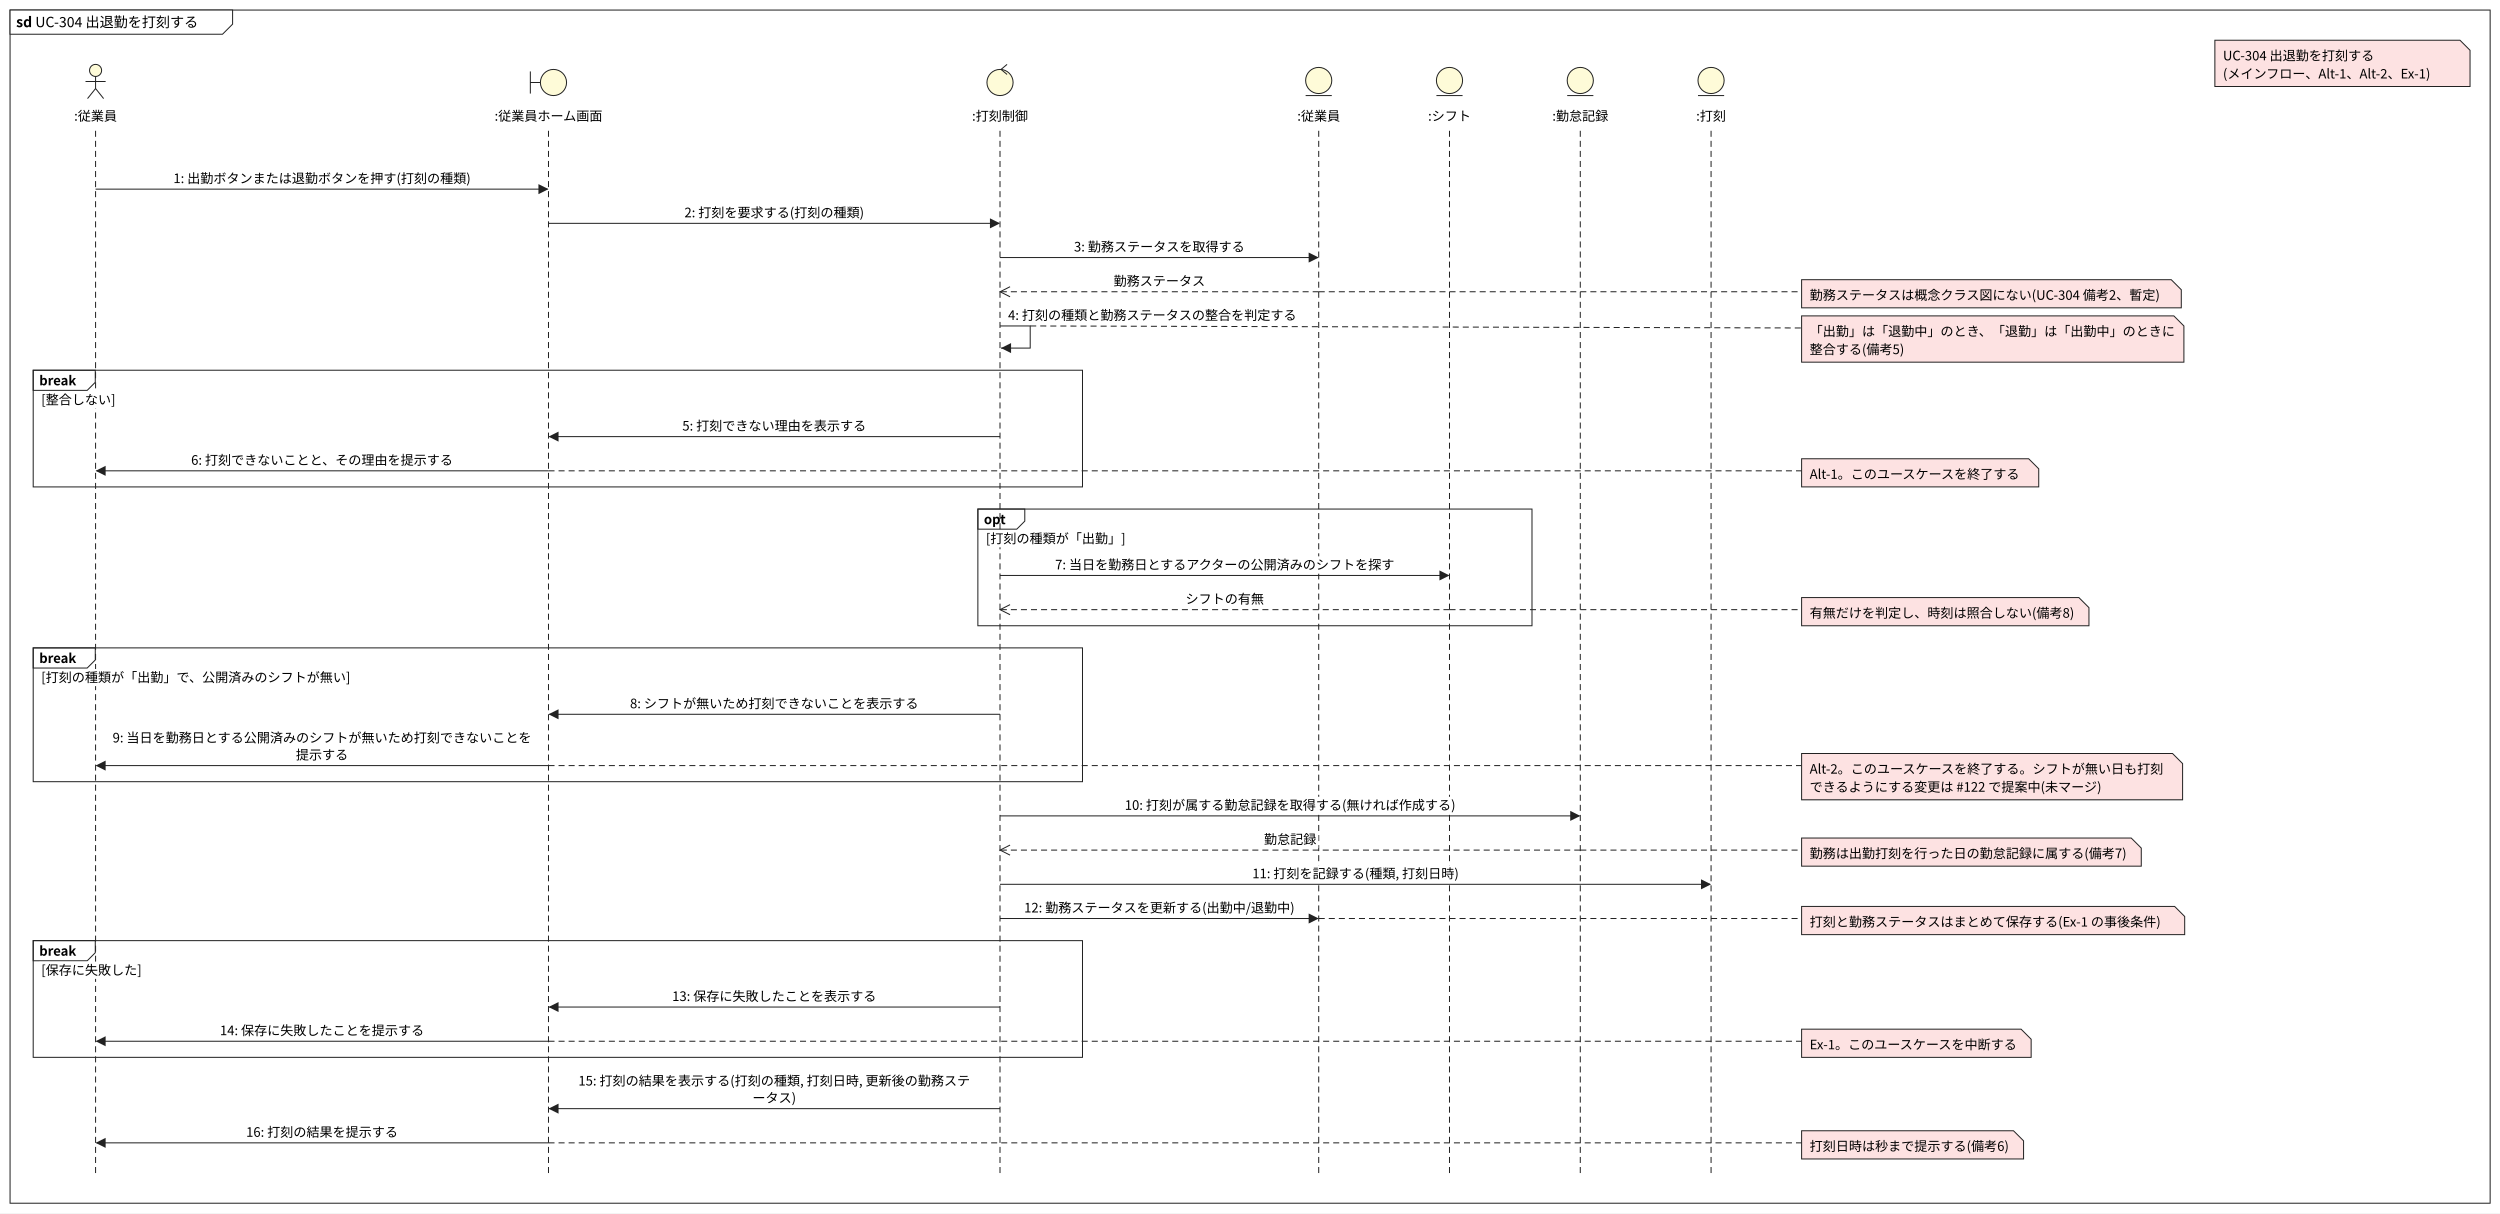
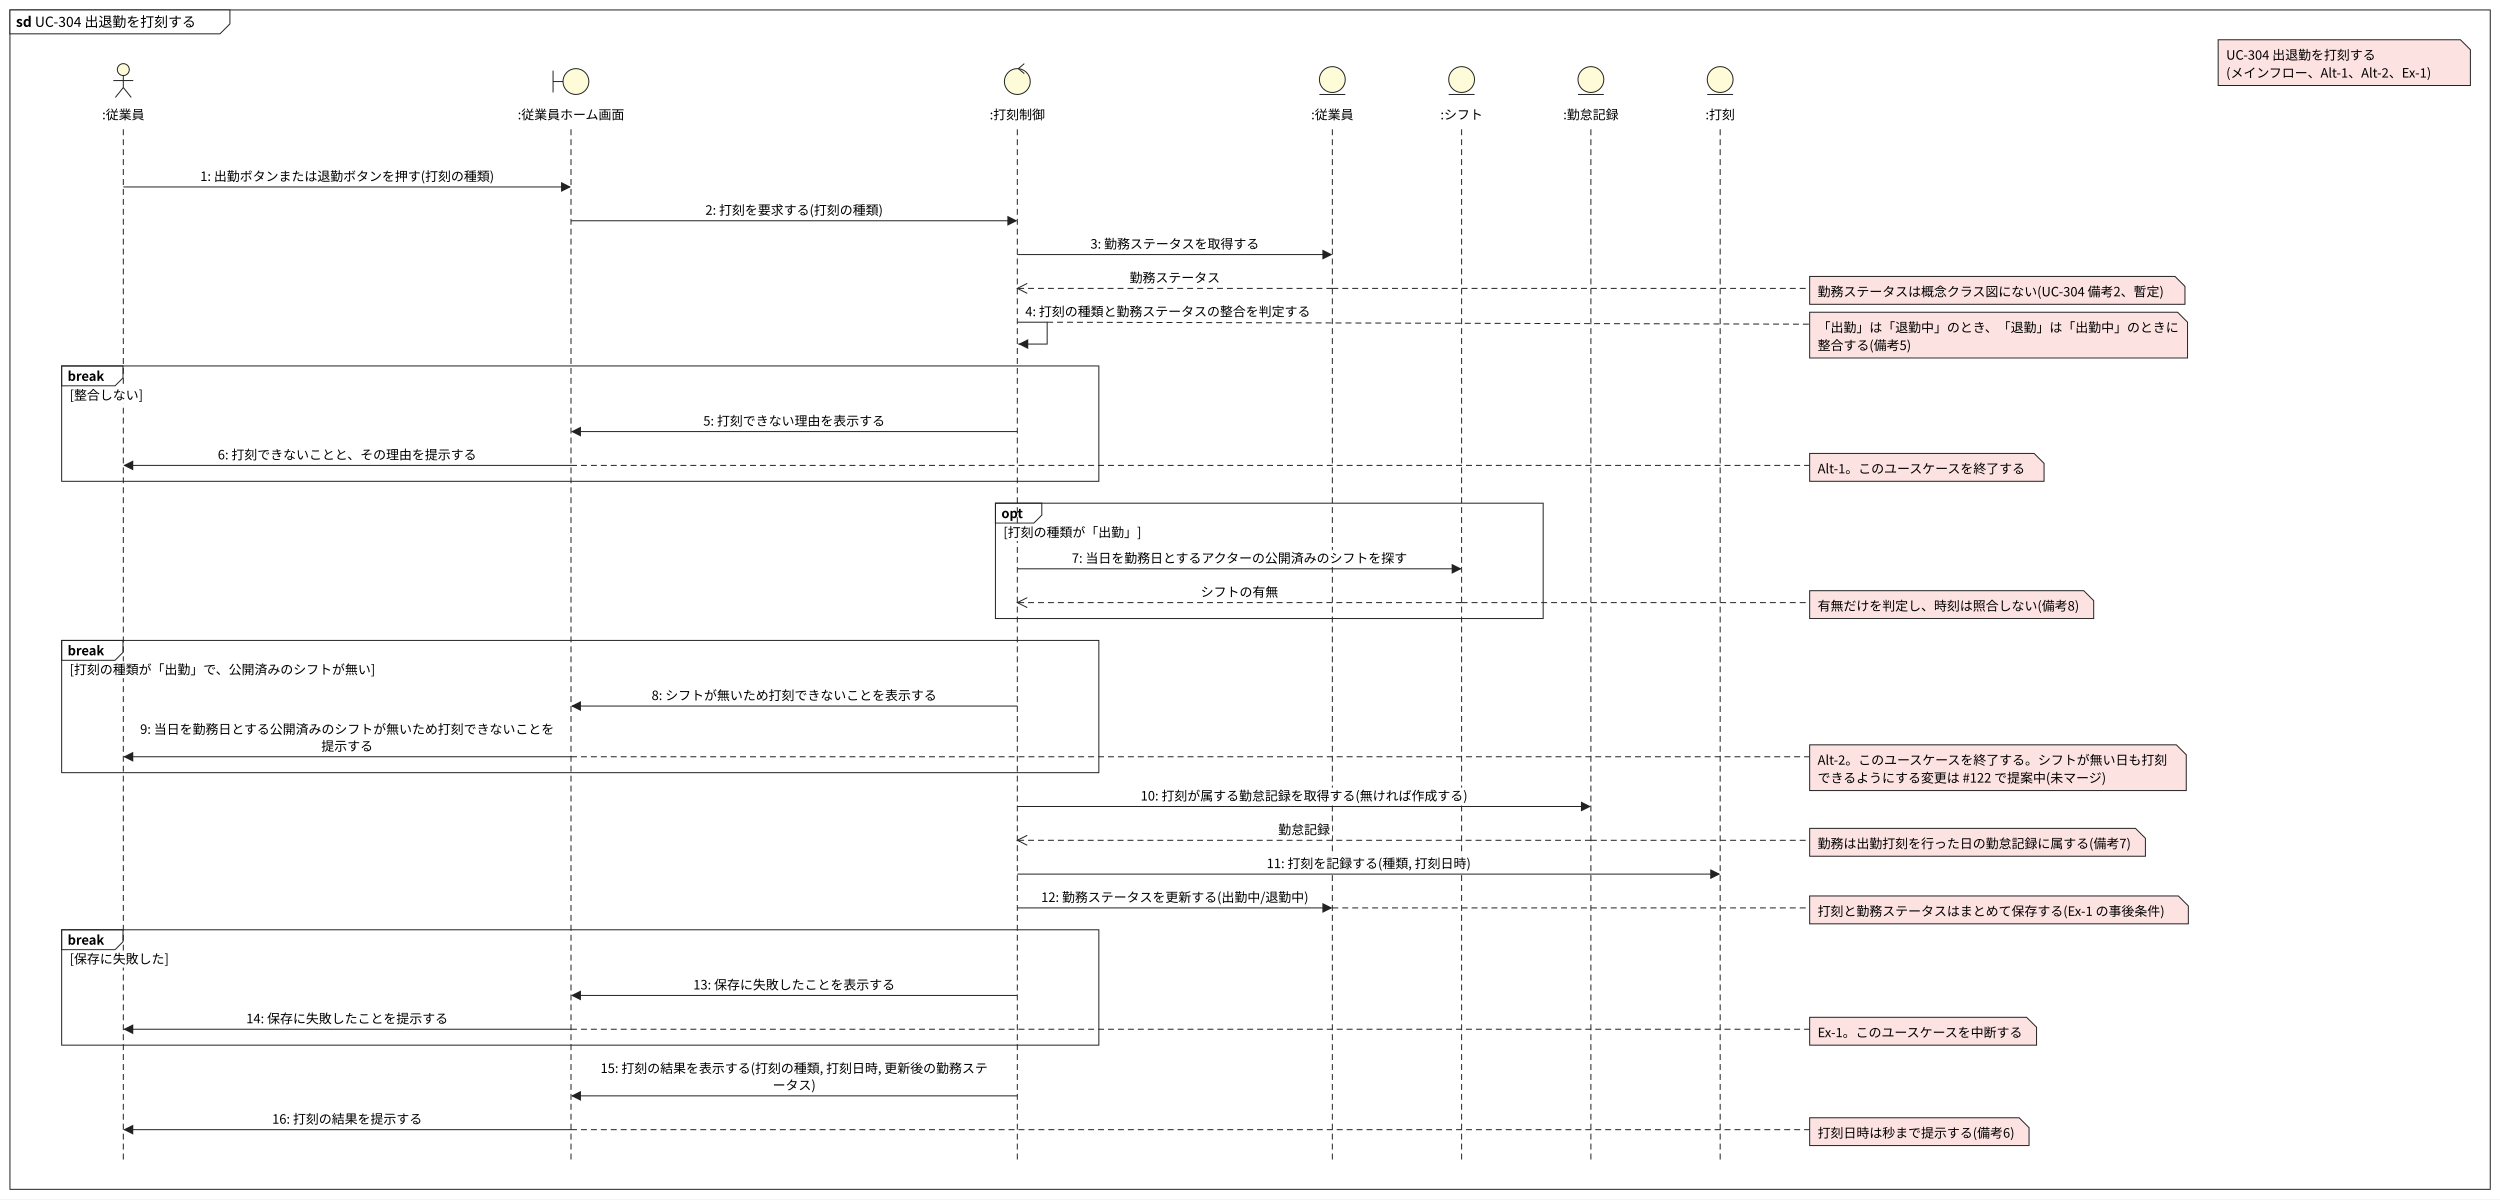
- <svg xmlns="http://www.w3.org/2000/svg" width="2485" height="1206" viewBox="0 0 2485 1206" font-family="'Noto Sans CJK JP','Noto Sans JP','Hiragino Sans','Yu Gothic','Meiryo','IPAGothic',sans-serif">
+ <svg xmlns="http://www.w3.org/2000/svg" width="2514" height="1206" viewBox="0 0 2514 1206" font-family="'Noto Sans CJK JP','Noto Sans JP','Hiragino Sans','Yu Gothic','Meiryo','IPAGothic',sans-serif">
  <rect width="100%" height="100%" fill="#fff" />
-   <rect x="10" y="10" width="2465.2" height="1186.0" fill="none" stroke="#222" />
+   <rect x="10" y="10" width="2494.2" height="1186.0" fill="none" stroke="#222" />
  <path d="M10 10 H231.2 V24 L221.2 34 H10 Z" fill="#fff" stroke="#222" />
-   <line x1="95.0" y1="188.0" x2="544.2" y2="188.0" stroke="#222" stroke-width="1" />
-   <polygon points="545.2,188.0 535.2,183.0 535.2,193.0" fill="#222" />
-   <line x1="545.2" y1="222.0" x2="993.0" y2="222.0" stroke="#222" stroke-width="1" />
-   <polygon points="994.0,222.0 984.0,217.0 984.0,227.0" fill="#222" />
-   <line x1="994.0" y1="256.0" x2="1309.8" y2="256.0" stroke="#222" stroke-width="1" />
-   <polygon points="1310.8,256.0 1300.8,251.0 1300.8,261.0" fill="#222" />
-   <line x1="1310.8" y1="290.0" x2="995.0" y2="290.0" stroke="#222" stroke-width="1" stroke-dasharray="6 4" />
-   <polyline points="1004.0,285.0 994.0,290.0 1004.0,295.0" fill="none" stroke="#222" />
-   <line x1="1310.8" y1="290.0" x2="1790.8" y2="290.0" stroke="#222" stroke-width="1" stroke-dasharray="6 4" />
-   <polyline points="994.02,324 1024.02,324 1024.02,346 995.02,346" fill="none" stroke="#222" />
-   <polygon points="995.0,346.0 1005.0,341.0 1005.0,351.0" fill="#222" />
-   <line x1="1024.0" y1="324.0" x2="1790.8" y2="326.0" stroke="#222" stroke-width="1" stroke-dasharray="6 4" />
-   <path d="M33.0 368 H94.7 V380 L86.7 388 H33.0 Z" fill="#fff" stroke="#222" />
-   <line x1="994.0" y1="434.0" x2="546.2" y2="434.0" stroke="#222" stroke-width="1" />
-   <polygon points="545.2,434.0 555.2,429.0 555.2,439.0" fill="#222" />
-   <line x1="545.2" y1="468.0" x2="96.0" y2="468.0" stroke="#222" stroke-width="1" />
-   <polygon points="95.0,468.0 105.0,463.0 105.0,473.0" fill="#222" />
-   <line x1="545.2" y1="468.0" x2="1790.8" y2="468.0" stroke="#222" stroke-width="1" stroke-dasharray="6 4" />
-   <rect x="33.0" y="368.0" width="1043.0" height="116.0" rx="0" fill="none" stroke="#222" />
-   <path d="M972.02 506 H1018.64 V518 L1010.64 526 H972.02 Z" fill="#fff" stroke="#222" />
-   <line x1="994.0" y1="572.0" x2="1439.8" y2="572.0" stroke="#222" stroke-width="1" />
-   <polygon points="1440.8,572.0 1430.8,567.0 1430.8,577.0" fill="#222" />
-   <line x1="1440.8" y1="606.0" x2="995.0" y2="606.0" stroke="#222" stroke-width="1" stroke-dasharray="6 4" />
-   <polyline points="1004.0,601.0 994.0,606.0 1004.0,611.0" fill="none" stroke="#222" />
-   <line x1="1440.8" y1="606.0" x2="1790.8" y2="606.0" stroke="#222" stroke-width="1" stroke-dasharray="6 4" />
-   <rect x="972.0" y="506.0" width="550.8" height="116.0" rx="0" fill="none" stroke="#222" />
-   <path d="M33.0 644 H94.7 V656 L86.7 664 H33.0 Z" fill="#fff" stroke="#222" />
-   <line x1="994.0" y1="710.0" x2="546.2" y2="710.0" stroke="#222" stroke-width="1" />
-   <polygon points="545.2,710.0 555.2,705.0 555.2,715.0" fill="#222" />
-   <line x1="545.2" y1="761.0" x2="96.0" y2="761.0" stroke="#222" stroke-width="1" />
-   <polygon points="95.0,761.0 105.0,756.0 105.0,766.0" fill="#222" />
-   <line x1="545.2" y1="761.0" x2="1790.8" y2="761.0" stroke="#222" stroke-width="1" stroke-dasharray="6 4" />
-   <rect x="33.0" y="644.0" width="1043.0" height="133.0" rx="0" fill="none" stroke="#222" />
-   <line x1="994.0" y1="811.0" x2="1569.8" y2="811.0" stroke="#222" stroke-width="1" />
-   <polygon points="1570.8,811.0 1560.8,806.0 1560.8,816.0" fill="#222" />
-   <line x1="1570.8" y1="845.0" x2="995.0" y2="845.0" stroke="#222" stroke-width="1" stroke-dasharray="6 4" />
-   <polyline points="1004.0,840.0 994.0,845.0 1004.0,850.0" fill="none" stroke="#222" />
-   <line x1="1570.8" y1="845.0" x2="1790.8" y2="845.0" stroke="#222" stroke-width="1" stroke-dasharray="6 4" />
-   <line x1="994.0" y1="879.0" x2="1699.8" y2="879.0" stroke="#222" stroke-width="1" />
-   <polygon points="1700.8,879.0 1690.8,874.0 1690.8,884.0" fill="#222" />
-   <line x1="994.0" y1="913.0" x2="1309.8" y2="913.0" stroke="#222" stroke-width="1" />
-   <polygon points="1310.8,913.0 1300.8,908.0 1300.8,918.0" fill="#222" />
-   <line x1="1310.8" y1="913.0" x2="1790.8" y2="913.0" stroke="#222" stroke-width="1" stroke-dasharray="6 4" />
-   <path d="M33.0 935 H94.7 V947 L86.7 955 H33.0 Z" fill="#fff" stroke="#222" />
-   <line x1="994.0" y1="1001.0" x2="546.2" y2="1001.0" stroke="#222" stroke-width="1" />
-   <polygon points="545.2,1001.0 555.2,996.0 555.2,1006.0" fill="#222" />
-   <line x1="545.2" y1="1035.0" x2="96.0" y2="1035.0" stroke="#222" stroke-width="1" />
-   <polygon points="95.0,1035.0 105.0,1030.0 105.0,1040.0" fill="#222" />
-   <line x1="545.2" y1="1035.0" x2="1790.8" y2="1035.0" stroke="#222" stroke-width="1" stroke-dasharray="6 4" />
-   <rect x="33.0" y="935.0" width="1043.0" height="116.0" rx="0" fill="none" stroke="#222" />
-   <line x1="994.0" y1="1102.0" x2="546.2" y2="1102.0" stroke="#222" stroke-width="1" />
-   <polygon points="545.2,1102.0 555.2,1097.0 555.2,1107.0" fill="#222" />
-   <line x1="545.2" y1="1136.0" x2="96.0" y2="1136.0" stroke="#222" stroke-width="1" />
-   <polygon points="95.0,1136.0 105.0,1131.0 105.0,1141.0" fill="#222" />
-   <line x1="545.2" y1="1136.0" x2="1790.8" y2="1136.0" stroke="#222" stroke-width="1" stroke-dasharray="6 4" />
-   <circle cx="95.0" cy="70" r="6" fill="#fefbd8" stroke="#222" />
-   <path d="M95.0 76 V88 M85.0 81 H105.0 M95.0 88 L87.0 98 M95.0 88 L103.0 98" fill="none" stroke="#222" />
-   <line x1="95.0" y1="130.0" x2="95.0" y2="1166.0" stroke="#222" stroke-width="1" stroke-dasharray="6 4" />
-   <circle cx="550.16" cy="82" r="13" fill="#fefbd8" stroke="#222" />
-   <path d="M537.16 82 H527.16 M527.16 71 V93" fill="none" stroke="#222" />
-   <line x1="545.2" y1="130.0" x2="545.2" y2="1166.0" stroke="#222" stroke-width="1" stroke-dasharray="6 4" />
-   <circle cx="994.02" cy="82" r="13" fill="#fefbd8" stroke="#222" />
-   <path d="M995.02 69 l6 -5 M995.02 69 l6 5" fill="none" stroke="#222" />
-   <line x1="994.0" y1="130.0" x2="994.0" y2="1166.0" stroke="#222" stroke-width="1" stroke-dasharray="6 4" />
-   <circle cx="1310.8" cy="80" r="13" fill="#fefbd8" stroke="#222" />
-   <path d="M1297.8 95 H1323.8" fill="none" stroke="#222" />
-   <line x1="1310.8" y1="130.0" x2="1310.8" y2="1166.0" stroke="#222" stroke-width="1" stroke-dasharray="6 4" />
-   <circle cx="1440.8" cy="80" r="13" fill="#fefbd8" stroke="#222" />
-   <path d="M1427.8 95 H1453.8" fill="none" stroke="#222" />
-   <line x1="1440.8" y1="130.0" x2="1440.8" y2="1166.0" stroke="#222" stroke-width="1" stroke-dasharray="6 4" />
-   <circle cx="1570.8" cy="80" r="13" fill="#fefbd8" stroke="#222" />
-   <path d="M1557.8 95 H1583.8" fill="none" stroke="#222" />
-   <line x1="1570.8" y1="130.0" x2="1570.8" y2="1166.0" stroke="#222" stroke-width="1" stroke-dasharray="6 4" />
-   <circle cx="1700.8" cy="80" r="13" fill="#fefbd8" stroke="#222" />
-   <path d="M1687.8 95 H1713.8" fill="none" stroke="#222" />
-   <line x1="1700.8" y1="130.0" x2="1700.8" y2="1166.0" stroke="#222" stroke-width="1" stroke-dasharray="6 4" />
-   <rect x="162.7" y="169.0" width="314.7" height="17.0" fill="#fff" />
-   <text x="320.1" y="182.0" font-size="13" text-anchor="middle">1: 出勤ボタンまたは退勤ボタンを押す(打刻の種類)</text>
-   <rect x="670.7" y="203.0" width="197.7" height="17.0" fill="#fff" />
-   <text x="769.6" y="216.0" font-size="13" text-anchor="middle">2: 打刻を要求する(打刻の種類)</text>
-   <rect x="1061.1" y="237.0" width="182.6" height="17.0" fill="#fff" />
-   <text x="1152.4" y="250.0" font-size="13" text-anchor="middle">3: 勤務ステータスを取得する</text>
-   <rect x="1104.9" y="271.0" width="95.0" height="17.0" fill="#fff" />
-   <text x="1152.4" y="284.0" font-size="13" text-anchor="middle">勤務ステータス</text>
-   <rect x="1000.0" y="305.0" width="299.6" height="17.0" fill="#fff" />
-   <text x="1002.0" y="318.0" font-size="13" text-anchor="start">4: 打刻の種類と勤務ステータスの整合を判定する</text>
-   <text x="39.0" y="383.0" font-size="13" text-anchor="start" font-weight="bold">break</text>
-   <rect x="39.0" y="389.0" width="84.1" height="17.0" fill="#fff" />
-   <text x="41.0" y="402.0" font-size="13" text-anchor="start">[整合しない]</text>
-   <rect x="671.8" y="415.0" width="195.6" height="17.0" fill="#fff" />
-   <text x="769.6" y="428.0" font-size="13" text-anchor="middle">5: 打刻できない理由を表示する</text>
-   <rect x="183.3" y="449.0" width="273.6" height="17.0" fill="#fff" />
-   <text x="320.1" y="462.0" font-size="13" text-anchor="middle">6: 打刻できないことと、その理由を提示する</text>
-   <text x="978.0" y="521.0" font-size="13" text-anchor="start" font-weight="bold">opt</text>
-   <rect x="978.0" y="527.0" width="149.1" height="17.0" fill="#fff" />
-   <text x="980.0" y="540.0" font-size="13" text-anchor="start">[打刻の種類が「出勤」]</text>
-   <rect x="1041.6" y="553.0" width="351.6" height="17.0" fill="#fff" />
-   <text x="1217.4" y="566.0" font-size="13" text-anchor="middle">7: 当日を勤務日とするアクターの公開済みのシフトを探す</text>
-   <rect x="1176.4" y="587.0" width="82.0" height="17.0" fill="#fff" />
-   <text x="1217.4" y="600.0" font-size="13" text-anchor="middle">シフトの有無</text>
-   <text x="39.0" y="659.0" font-size="13" text-anchor="start" font-weight="bold">break</text>
-   <rect x="39.0" y="665.0" width="318.1" height="17.0" fill="#fff" />
-   <text x="41.0" y="678.0" font-size="13" text-anchor="start">[打刻の種類が「出勤」で、公開済みのシフトが無い]</text>
-   <rect x="619.8" y="691.0" width="299.6" height="17.0" fill="#fff" />
-   <text x="769.6" y="704.0" font-size="13" text-anchor="middle">8: シフトが無いため打刻できないことを表示する</text>
-   <rect x="105.3" y="725.0" width="429.6" height="17.0" fill="#fff" />
-   <text x="320.1" y="738.0" font-size="13" text-anchor="middle">9: 当日を勤務日とする公開済みのシフトが無いため打刻できないことを</text>
-   <rect x="292.1" y="742.0" width="56.0" height="17.0" fill="#fff" />
-   <text x="320.1" y="755.0" font-size="13" text-anchor="middle">提示する</text>
-   <rect x="1108.3" y="792.0" width="348.2" height="17.0" fill="#fff" />
-   <text x="1282.4" y="805.0" font-size="13" text-anchor="middle">10: 打刻が属する勤怠記録を取得する(無ければ作成する)</text>
-   <rect x="1254.4" y="826.0" width="56.0" height="17.0" fill="#fff" />
-   <text x="1282.4" y="839.0" font-size="13" text-anchor="middle">勤怠記録</text>
-   <rect x="1230.7" y="860.0" width="233.3" height="17.0" fill="#fff" />
-   <text x="1347.4" y="873.0" font-size="13" text-anchor="middle">11: 打刻を記録する(種類, 打刻日時)</text>
-   <rect x="1007.0" y="894.0" width="290.8" height="17.0" fill="#fff" />
-   <text x="1152.4" y="907.0" font-size="13" text-anchor="middle">12: 勤務ステータスを更新する(出勤中/退勤中)</text>
-   <text x="39.0" y="950.0" font-size="13" text-anchor="start" font-weight="bold">break</text>
-   <rect x="39.0" y="956.0" width="110.1" height="17.0" fill="#fff" />
-   <text x="41.0" y="969.0" font-size="13" text-anchor="start">[保存に失敗した]</text>
-   <rect x="661.5" y="982.0" width="216.2" height="17.0" fill="#fff" />
-   <text x="769.6" y="995.0" font-size="13" text-anchor="middle">13: 保存に失敗したことを表示する</text>
-   <rect x="212.0" y="1016.0" width="216.2" height="17.0" fill="#fff" />
-   <text x="320.1" y="1029.0" font-size="13" text-anchor="middle">14: 保存に失敗したことを提示する</text>
-   <rect x="558.2" y="1066.0" width="422.9" height="17.0" fill="#fff" />
-   <text x="769.6" y="1079.0" font-size="13" text-anchor="middle">15: 打刻の結果を表示する(打刻の種類, 打刻日時, 更新後の勤務ステ</text>
-   <rect x="744.3" y="1083.0" width="50.5" height="17.0" fill="#fff" />
-   <text x="769.6" y="1096.0" font-size="13" text-anchor="middle">ータス)</text>
-   <rect x="238.0" y="1117.0" width="164.2" height="17.0" fill="#fff" />
-   <text x="320.1" y="1130.0" font-size="13" text-anchor="middle">16: 打刻の結果を提示する</text>
-   <text x="95.0" y="120.0" font-size="13" text-anchor="middle">:従業員</text>
-   <text x="545.2" y="120.0" font-size="13" text-anchor="middle">:従業員ホーム画面</text>
-   <text x="994.0" y="120.0" font-size="13" text-anchor="middle">:打刻制御</text>
-   <text x="1310.8" y="120.0" font-size="13" text-anchor="middle">:従業員</text>
-   <text x="1440.8" y="120.0" font-size="13" text-anchor="middle">:シフト</text>
-   <text x="1570.8" y="120.0" font-size="13" text-anchor="middle">:勤怠記録</text>
-   <text x="1700.8" y="120.0" font-size="13" text-anchor="middle">:打刻</text>
-   <path d="M1790.8 278 H2158.2 L2168.2 288 V306 H1790.8 Z" fill="#fde2e2" stroke="#222" />
-   <text x="1798.8" y="298.0" font-size="13" text-anchor="start">勤務ステータスは概念クラス図にない(UC-304 備考2、暫定)</text>
-   <path d="M1790.8 314 H2160.8 L2170.8 324 V360 H1790.8 Z" fill="#fde2e2" stroke="#222" />
-   <text x="1798.8" y="334.0" font-size="13" text-anchor="start">「出勤」は「退勤中」のとき、「退勤」は「出勤中」のときに</text>
-   <text x="1798.8" y="352.0" font-size="13" text-anchor="start">整合する(備考5)</text>
-   <path d="M1790.8 456 H2016.5 L2026.5 466 V484 H1790.8 Z" fill="#fde2e2" stroke="#222" />
-   <text x="1798.8" y="476.0" font-size="13" text-anchor="start">Alt-1。このユースケースを終了する</text>
-   <path d="M1790.8 594 H2066.42 L2076.42 604 V622 H1790.8 Z" fill="#fde2e2" stroke="#222" />
-   <text x="1798.8" y="614.0" font-size="13" text-anchor="start">有無だけを判定し、時刻は照合しない(備考8)</text>
-   <path d="M1790.8 749 H2159.5 L2169.5 759 V795 H1790.8 Z" fill="#fde2e2" stroke="#222" />
-   <text x="1798.8" y="769.0" font-size="13" text-anchor="start">Alt-2。このユースケースを終了する。シフトが無い日も打刻</text>
-   <text x="1798.8" y="787.0" font-size="13" text-anchor="start">できるようにする変更は #122 で提案中(未マージ)</text>
-   <path d="M1790.8 833 H2118.42 L2128.42 843 V861 H1790.8 Z" fill="#fde2e2" stroke="#222" />
-   <text x="1798.8" y="853.0" font-size="13" text-anchor="start">勤務は出勤打刻を行った日の勤怠記録に属する(備考7)</text>
-   <path d="M1790.8 901 H2161.58 L2171.58 911 V929 H1790.8 Z" fill="#fde2e2" stroke="#222" />
-   <text x="1798.8" y="921.0" font-size="13" text-anchor="start">打刻と勤務ステータスはまとめて保存する(Ex-1 の事後条件)</text>
-   <path d="M1790.8 1023 H2008.96 L2018.96 1033 V1051 H1790.8 Z" fill="#fde2e2" stroke="#222" />
-   <text x="1798.8" y="1043.0" font-size="13" text-anchor="start">Ex-1。このユースケースを中断する</text>
-   <path d="M1790.8 1124 H2001.42 L2011.42 1134 V1152 H1790.8 Z" fill="#fde2e2" stroke="#222" />
-   <text x="1798.8" y="1144.0" font-size="13" text-anchor="start">打刻日時は秒まで提示する(備考6)</text>
-   <path d="M2201.58 40 H2445.22 L2455.22 50 V86 H2201.58 Z" fill="#fde2e2" stroke="#222" />
-   <text x="2209.6" y="60.0" font-size="13" text-anchor="start">UC-304 出退勤を打刻する</text>
-   <text x="2209.6" y="78.0" font-size="13" text-anchor="start">(メインフロー、Alt-1、Alt-2、Ex-1)</text>
+   <line x1="124.0" y1="188.0" x2="573.2" y2="188.0" stroke="#222" stroke-width="1" />
+   <polygon points="574.2,188.0 564.2,183.0 564.2,193.0" fill="#222" />
+   <line x1="574.2" y1="222.0" x2="1022.0" y2="222.0" stroke="#222" stroke-width="1" />
+   <polygon points="1023.0,222.0 1013.0,217.0 1013.0,227.0" fill="#222" />
+   <line x1="1023.0" y1="256.0" x2="1338.8" y2="256.0" stroke="#222" stroke-width="1" />
+   <polygon points="1339.8,256.0 1329.8,251.0 1329.8,261.0" fill="#222" />
+   <line x1="1339.8" y1="290.0" x2="1024.0" y2="290.0" stroke="#222" stroke-width="1" stroke-dasharray="6 4" />
+   <polyline points="1033.0,285.0 1023.0,290.0 1033.0,295.0" fill="none" stroke="#222" />
+   <line x1="1339.8" y1="290.0" x2="1819.8" y2="290.0" stroke="#222" stroke-width="1" stroke-dasharray="6 4" />
+   <polyline points="1023.02,324 1053.02,324 1053.02,346 1024.02,346" fill="none" stroke="#222" />
+   <polygon points="1024.0,346.0 1034.0,341.0 1034.0,351.0" fill="#222" />
+   <line x1="1053.0" y1="324.0" x2="1819.8" y2="326.0" stroke="#222" stroke-width="1" stroke-dasharray="6 4" />
+   <path d="M62 368 H123.7 V380 L115.7 388 H62 Z" fill="#fff" stroke="#222" />
+   <line x1="1023.0" y1="434.0" x2="575.2" y2="434.0" stroke="#222" stroke-width="1" />
+   <polygon points="574.2,434.0 584.2,429.0 584.2,439.0" fill="#222" />
+   <line x1="574.2" y1="468.0" x2="125.0" y2="468.0" stroke="#222" stroke-width="1" />
+   <polygon points="124.0,468.0 134.0,463.0 134.0,473.0" fill="#222" />
+   <line x1="574.2" y1="468.0" x2="1819.8" y2="468.0" stroke="#222" stroke-width="1" stroke-dasharray="6 4" />
+   <rect x="62.0" y="368.0" width="1043.0" height="116.0" rx="0" fill="none" stroke="#222" />
+   <path d="M1001.02 506 H1047.64 V518 L1039.64 526 H1001.02 Z" fill="#fff" stroke="#222" />
+   <line x1="1023.0" y1="572.0" x2="1468.8" y2="572.0" stroke="#222" stroke-width="1" />
+   <polygon points="1469.8,572.0 1459.8,567.0 1459.8,577.0" fill="#222" />
+   <line x1="1469.8" y1="606.0" x2="1024.0" y2="606.0" stroke="#222" stroke-width="1" stroke-dasharray="6 4" />
+   <polyline points="1033.0,601.0 1023.0,606.0 1033.0,611.0" fill="none" stroke="#222" />
+   <line x1="1469.8" y1="606.0" x2="1819.8" y2="606.0" stroke="#222" stroke-width="1" stroke-dasharray="6 4" />
+   <rect x="1001.0" y="506.0" width="550.8" height="116.0" rx="0" fill="none" stroke="#222" />
+   <path d="M62 644 H123.7 V656 L115.7 664 H62 Z" fill="#fff" stroke="#222" />
+   <line x1="1023.0" y1="710.0" x2="575.2" y2="710.0" stroke="#222" stroke-width="1" />
+   <polygon points="574.2,710.0 584.2,705.0 584.2,715.0" fill="#222" />
+   <line x1="574.2" y1="761.0" x2="125.0" y2="761.0" stroke="#222" stroke-width="1" />
+   <polygon points="124.0,761.0 134.0,756.0 134.0,766.0" fill="#222" />
+   <line x1="574.2" y1="761.0" x2="1819.8" y2="761.0" stroke="#222" stroke-width="1" stroke-dasharray="6 4" />
+   <rect x="62.0" y="644.0" width="1043.0" height="133.0" rx="0" fill="none" stroke="#222" />
+   <line x1="1023.0" y1="811.0" x2="1598.8" y2="811.0" stroke="#222" stroke-width="1" />
+   <polygon points="1599.8,811.0 1589.8,806.0 1589.8,816.0" fill="#222" />
+   <line x1="1599.8" y1="845.0" x2="1024.0" y2="845.0" stroke="#222" stroke-width="1" stroke-dasharray="6 4" />
+   <polyline points="1033.0,840.0 1023.0,845.0 1033.0,850.0" fill="none" stroke="#222" />
+   <line x1="1599.8" y1="845.0" x2="1819.8" y2="845.0" stroke="#222" stroke-width="1" stroke-dasharray="6 4" />
+   <line x1="1023.0" y1="879.0" x2="1728.8" y2="879.0" stroke="#222" stroke-width="1" />
+   <polygon points="1729.8,879.0 1719.8,874.0 1719.8,884.0" fill="#222" />
+   <line x1="1023.0" y1="913.0" x2="1338.8" y2="913.0" stroke="#222" stroke-width="1" />
+   <polygon points="1339.8,913.0 1329.8,908.0 1329.8,918.0" fill="#222" />
+   <line x1="1339.8" y1="913.0" x2="1819.8" y2="913.0" stroke="#222" stroke-width="1" stroke-dasharray="6 4" />
+   <path d="M62 935 H123.7 V947 L115.7 955 H62 Z" fill="#fff" stroke="#222" />
+   <line x1="1023.0" y1="1001.0" x2="575.2" y2="1001.0" stroke="#222" stroke-width="1" />
+   <polygon points="574.2,1001.0 584.2,996.0 584.2,1006.0" fill="#222" />
+   <line x1="574.2" y1="1035.0" x2="125.0" y2="1035.0" stroke="#222" stroke-width="1" />
+   <polygon points="124.0,1035.0 134.0,1030.0 134.0,1040.0" fill="#222" />
+   <line x1="574.2" y1="1035.0" x2="1819.8" y2="1035.0" stroke="#222" stroke-width="1" stroke-dasharray="6 4" />
+   <rect x="62.0" y="935.0" width="1043.0" height="116.0" rx="0" fill="none" stroke="#222" />
+   <line x1="1023.0" y1="1102.0" x2="575.2" y2="1102.0" stroke="#222" stroke-width="1" />
+   <polygon points="574.2,1102.0 584.2,1097.0 584.2,1107.0" fill="#222" />
+   <line x1="574.2" y1="1136.0" x2="125.0" y2="1136.0" stroke="#222" stroke-width="1" />
+   <polygon points="124.0,1136.0 134.0,1131.0 134.0,1141.0" fill="#222" />
+   <line x1="574.2" y1="1136.0" x2="1819.8" y2="1136.0" stroke="#222" stroke-width="1" stroke-dasharray="6 4" />
+   <circle cx="124" cy="70" r="6" fill="#fefbd8" stroke="#222" />
+   <path d="M124 76 V88 M114 81 H134 M124 88 L116 98 M124 88 L132 98" fill="none" stroke="#222" />
+   <line x1="124.0" y1="130.0" x2="124.0" y2="1166.0" stroke="#222" stroke-width="1" stroke-dasharray="6 4" />
+   <circle cx="579.16" cy="82" r="13" fill="#fefbd8" stroke="#222" />
+   <path d="M566.16 82 H556.16 M556.16 71 V93" fill="none" stroke="#222" />
+   <line x1="574.2" y1="130.0" x2="574.2" y2="1166.0" stroke="#222" stroke-width="1" stroke-dasharray="6 4" />
+   <circle cx="1023.02" cy="82" r="13" fill="#fefbd8" stroke="#222" />
+   <path d="M1024.02 69 l6 -5 M1024.02 69 l6 5" fill="none" stroke="#222" />
+   <line x1="1023.0" y1="130.0" x2="1023.0" y2="1166.0" stroke="#222" stroke-width="1" stroke-dasharray="6 4" />
+   <circle cx="1339.8" cy="80" r="13" fill="#fefbd8" stroke="#222" />
+   <path d="M1326.8 95 H1352.8" fill="none" stroke="#222" />
+   <line x1="1339.8" y1="130.0" x2="1339.8" y2="1166.0" stroke="#222" stroke-width="1" stroke-dasharray="6 4" />
+   <circle cx="1469.8" cy="80" r="13" fill="#fefbd8" stroke="#222" />
+   <path d="M1456.8 95 H1482.8" fill="none" stroke="#222" />
+   <line x1="1469.8" y1="130.0" x2="1469.8" y2="1166.0" stroke="#222" stroke-width="1" stroke-dasharray="6 4" />
+   <circle cx="1599.8" cy="80" r="13" fill="#fefbd8" stroke="#222" />
+   <path d="M1586.8 95 H1612.8" fill="none" stroke="#222" />
+   <line x1="1599.8" y1="130.0" x2="1599.8" y2="1166.0" stroke="#222" stroke-width="1" stroke-dasharray="6 4" />
+   <circle cx="1729.8" cy="80" r="13" fill="#fefbd8" stroke="#222" />
+   <path d="M1716.8 95 H1742.8" fill="none" stroke="#222" />
+   <line x1="1729.8" y1="130.0" x2="1729.8" y2="1166.0" stroke="#222" stroke-width="1" stroke-dasharray="6 4" />
+   <rect x="191.7" y="169.0" width="314.7" height="17.0" fill="#fff" />
+   <text x="349.1" y="182.0" font-size="13" text-anchor="middle">1: 出勤ボタンまたは退勤ボタンを押す(打刻の種類)</text>
+   <rect x="699.7" y="203.0" width="197.7" height="17.0" fill="#fff" />
+   <text x="798.6" y="216.0" font-size="13" text-anchor="middle">2: 打刻を要求する(打刻の種類)</text>
+   <rect x="1090.1" y="237.0" width="182.6" height="17.0" fill="#fff" />
+   <text x="1181.4" y="250.0" font-size="13" text-anchor="middle">3: 勤務ステータスを取得する</text>
+   <rect x="1133.9" y="271.0" width="95.0" height="17.0" fill="#fff" />
+   <text x="1181.4" y="284.0" font-size="13" text-anchor="middle">勤務ステータス</text>
+   <rect x="1029.0" y="305.0" width="299.6" height="17.0" fill="#fff" />
+   <text x="1031.0" y="318.0" font-size="13" text-anchor="start">4: 打刻の種類と勤務ステータスの整合を判定する</text>
+   <text x="68.0" y="383.0" font-size="13" text-anchor="start" font-weight="bold">break</text>
+   <rect x="68.0" y="389.0" width="84.1" height="17.0" fill="#fff" />
+   <text x="70.0" y="402.0" font-size="13" text-anchor="start">[整合しない]</text>
+   <rect x="700.8" y="415.0" width="195.6" height="17.0" fill="#fff" />
+   <text x="798.6" y="428.0" font-size="13" text-anchor="middle">5: 打刻できない理由を表示する</text>
+   <rect x="212.3" y="449.0" width="273.6" height="17.0" fill="#fff" />
+   <text x="349.1" y="462.0" font-size="13" text-anchor="middle">6: 打刻できないことと、その理由を提示する</text>
+   <text x="1007.0" y="521.0" font-size="13" text-anchor="start" font-weight="bold">opt</text>
+   <rect x="1007.0" y="527.0" width="149.1" height="17.0" fill="#fff" />
+   <text x="1009.0" y="540.0" font-size="13" text-anchor="start">[打刻の種類が「出勤」]</text>
+   <rect x="1070.6" y="553.0" width="351.6" height="17.0" fill="#fff" />
+   <text x="1246.4" y="566.0" font-size="13" text-anchor="middle">7: 当日を勤務日とするアクターの公開済みのシフトを探す</text>
+   <rect x="1205.4" y="587.0" width="82.0" height="17.0" fill="#fff" />
+   <text x="1246.4" y="600.0" font-size="13" text-anchor="middle">シフトの有無</text>
+   <text x="68.0" y="659.0" font-size="13" text-anchor="start" font-weight="bold">break</text>
+   <rect x="68.0" y="665.0" width="318.1" height="17.0" fill="#fff" />
+   <text x="70.0" y="678.0" font-size="13" text-anchor="start">[打刻の種類が「出勤」で、公開済みのシフトが無い]</text>
+   <rect x="648.8" y="691.0" width="299.6" height="17.0" fill="#fff" />
+   <text x="798.6" y="704.0" font-size="13" text-anchor="middle">8: シフトが無いため打刻できないことを表示する</text>
+   <rect x="134.3" y="725.0" width="429.6" height="17.0" fill="#fff" />
+   <text x="349.1" y="738.0" font-size="13" text-anchor="middle">9: 当日を勤務日とする公開済みのシフトが無いため打刻できないことを</text>
+   <rect x="321.1" y="742.0" width="56.0" height="17.0" fill="#fff" />
+   <text x="349.1" y="755.0" font-size="13" text-anchor="middle">提示する</text>
+   <rect x="1137.3" y="792.0" width="348.2" height="17.0" fill="#fff" />
+   <text x="1311.4" y="805.0" font-size="13" text-anchor="middle">10: 打刻が属する勤怠記録を取得する(無ければ作成する)</text>
+   <rect x="1283.4" y="826.0" width="56.0" height="17.0" fill="#fff" />
+   <text x="1311.4" y="839.0" font-size="13" text-anchor="middle">勤怠記録</text>
+   <rect x="1259.7" y="860.0" width="233.3" height="17.0" fill="#fff" />
+   <text x="1376.4" y="873.0" font-size="13" text-anchor="middle">11: 打刻を記録する(種類, 打刻日時)</text>
+   <rect x="1036.0" y="894.0" width="290.8" height="17.0" fill="#fff" />
+   <text x="1181.4" y="907.0" font-size="13" text-anchor="middle">12: 勤務ステータスを更新する(出勤中/退勤中)</text>
+   <text x="68.0" y="950.0" font-size="13" text-anchor="start" font-weight="bold">break</text>
+   <rect x="68.0" y="956.0" width="110.1" height="17.0" fill="#fff" />
+   <text x="70.0" y="969.0" font-size="13" text-anchor="start">[保存に失敗した]</text>
+   <rect x="690.5" y="982.0" width="216.2" height="17.0" fill="#fff" />
+   <text x="798.6" y="995.0" font-size="13" text-anchor="middle">13: 保存に失敗したことを表示する</text>
+   <rect x="241.0" y="1016.0" width="216.2" height="17.0" fill="#fff" />
+   <text x="349.1" y="1029.0" font-size="13" text-anchor="middle">14: 保存に失敗したことを提示する</text>
+   <rect x="587.2" y="1066.0" width="422.9" height="17.0" fill="#fff" />
+   <text x="798.6" y="1079.0" font-size="13" text-anchor="middle">15: 打刻の結果を表示する(打刻の種類, 打刻日時, 更新後の勤務ステ</text>
+   <rect x="773.3" y="1083.0" width="50.5" height="17.0" fill="#fff" />
+   <text x="798.6" y="1096.0" font-size="13" text-anchor="middle">ータス)</text>
+   <rect x="267.0" y="1117.0" width="164.2" height="17.0" fill="#fff" />
+   <text x="349.1" y="1130.0" font-size="13" text-anchor="middle">16: 打刻の結果を提示する</text>
+   <text x="124.0" y="120.0" font-size="13" text-anchor="middle">:従業員</text>
+   <text x="574.2" y="120.0" font-size="13" text-anchor="middle">:従業員ホーム画面</text>
+   <text x="1023.0" y="120.0" font-size="13" text-anchor="middle">:打刻制御</text>
+   <text x="1339.8" y="120.0" font-size="13" text-anchor="middle">:従業員</text>
+   <text x="1469.8" y="120.0" font-size="13" text-anchor="middle">:シフト</text>
+   <text x="1599.8" y="120.0" font-size="13" text-anchor="middle">:勤怠記録</text>
+   <text x="1729.8" y="120.0" font-size="13" text-anchor="middle">:打刻</text>
+   <path d="M1819.8 278 H2187.2 L2197.2 288 V306 H1819.8 Z" fill="#fde2e2" stroke="#222" />
+   <text x="1827.8" y="298.0" font-size="13" text-anchor="start">勤務ステータスは概念クラス図にない(UC-304 備考2、暫定)</text>
+   <path d="M1819.8 314 H2189.8 L2199.8 324 V360 H1819.8 Z" fill="#fde2e2" stroke="#222" />
+   <text x="1827.8" y="334.0" font-size="13" text-anchor="start">「出勤」は「退勤中」のとき、「退勤」は「出勤中」のときに</text>
+   <text x="1827.8" y="352.0" font-size="13" text-anchor="start">整合する(備考5)</text>
+   <path d="M1819.8 456 H2045.5 L2055.5 466 V484 H1819.8 Z" fill="#fde2e2" stroke="#222" />
+   <text x="1827.8" y="476.0" font-size="13" text-anchor="start">Alt-1。このユースケースを終了する</text>
+   <path d="M1819.8 594 H2095.42 L2105.42 604 V622 H1819.8 Z" fill="#fde2e2" stroke="#222" />
+   <text x="1827.8" y="614.0" font-size="13" text-anchor="start">有無だけを判定し、時刻は照合しない(備考8)</text>
+   <path d="M1819.8 749 H2188.5 L2198.5 759 V795 H1819.8 Z" fill="#fde2e2" stroke="#222" />
+   <text x="1827.8" y="769.0" font-size="13" text-anchor="start">Alt-2。このユースケースを終了する。シフトが無い日も打刻</text>
+   <text x="1827.8" y="787.0" font-size="13" text-anchor="start">できるようにする変更は #122 で提案中(未マージ)</text>
+   <path d="M1819.8 833 H2147.42 L2157.42 843 V861 H1819.8 Z" fill="#fde2e2" stroke="#222" />
+   <text x="1827.8" y="853.0" font-size="13" text-anchor="start">勤務は出勤打刻を行った日の勤怠記録に属する(備考7)</text>
+   <path d="M1819.8 901 H2190.58 L2200.58 911 V929 H1819.8 Z" fill="#fde2e2" stroke="#222" />
+   <text x="1827.8" y="921.0" font-size="13" text-anchor="start">打刻と勤務ステータスはまとめて保存する(Ex-1 の事後条件)</text>
+   <path d="M1819.8 1023 H2037.96 L2047.96 1033 V1051 H1819.8 Z" fill="#fde2e2" stroke="#222" />
+   <text x="1827.8" y="1043.0" font-size="13" text-anchor="start">Ex-1。このユースケースを中断する</text>
+   <path d="M1819.8 1124 H2030.42 L2040.42 1134 V1152 H1819.8 Z" fill="#fde2e2" stroke="#222" />
+   <text x="1827.8" y="1144.0" font-size="13" text-anchor="start">打刻日時は秒まで提示する(備考6)</text>
+   <path d="M2230.58 40 H2474.22 L2484.22 50 V86 H2230.58 Z" fill="#fde2e2" stroke="#222" />
+   <text x="2238.6" y="60.0" font-size="13" text-anchor="start">UC-304 出退勤を打刻する</text>
+   <text x="2238.6" y="78.0" font-size="13" text-anchor="start">(メインフロー、Alt-1、Alt-2、Ex-1)</text>
  <text x="16" y="27" font-size="14">
    <tspan font-weight="bold">sd</tspan> UC-304 出退勤を打刻する</text>
</svg>
